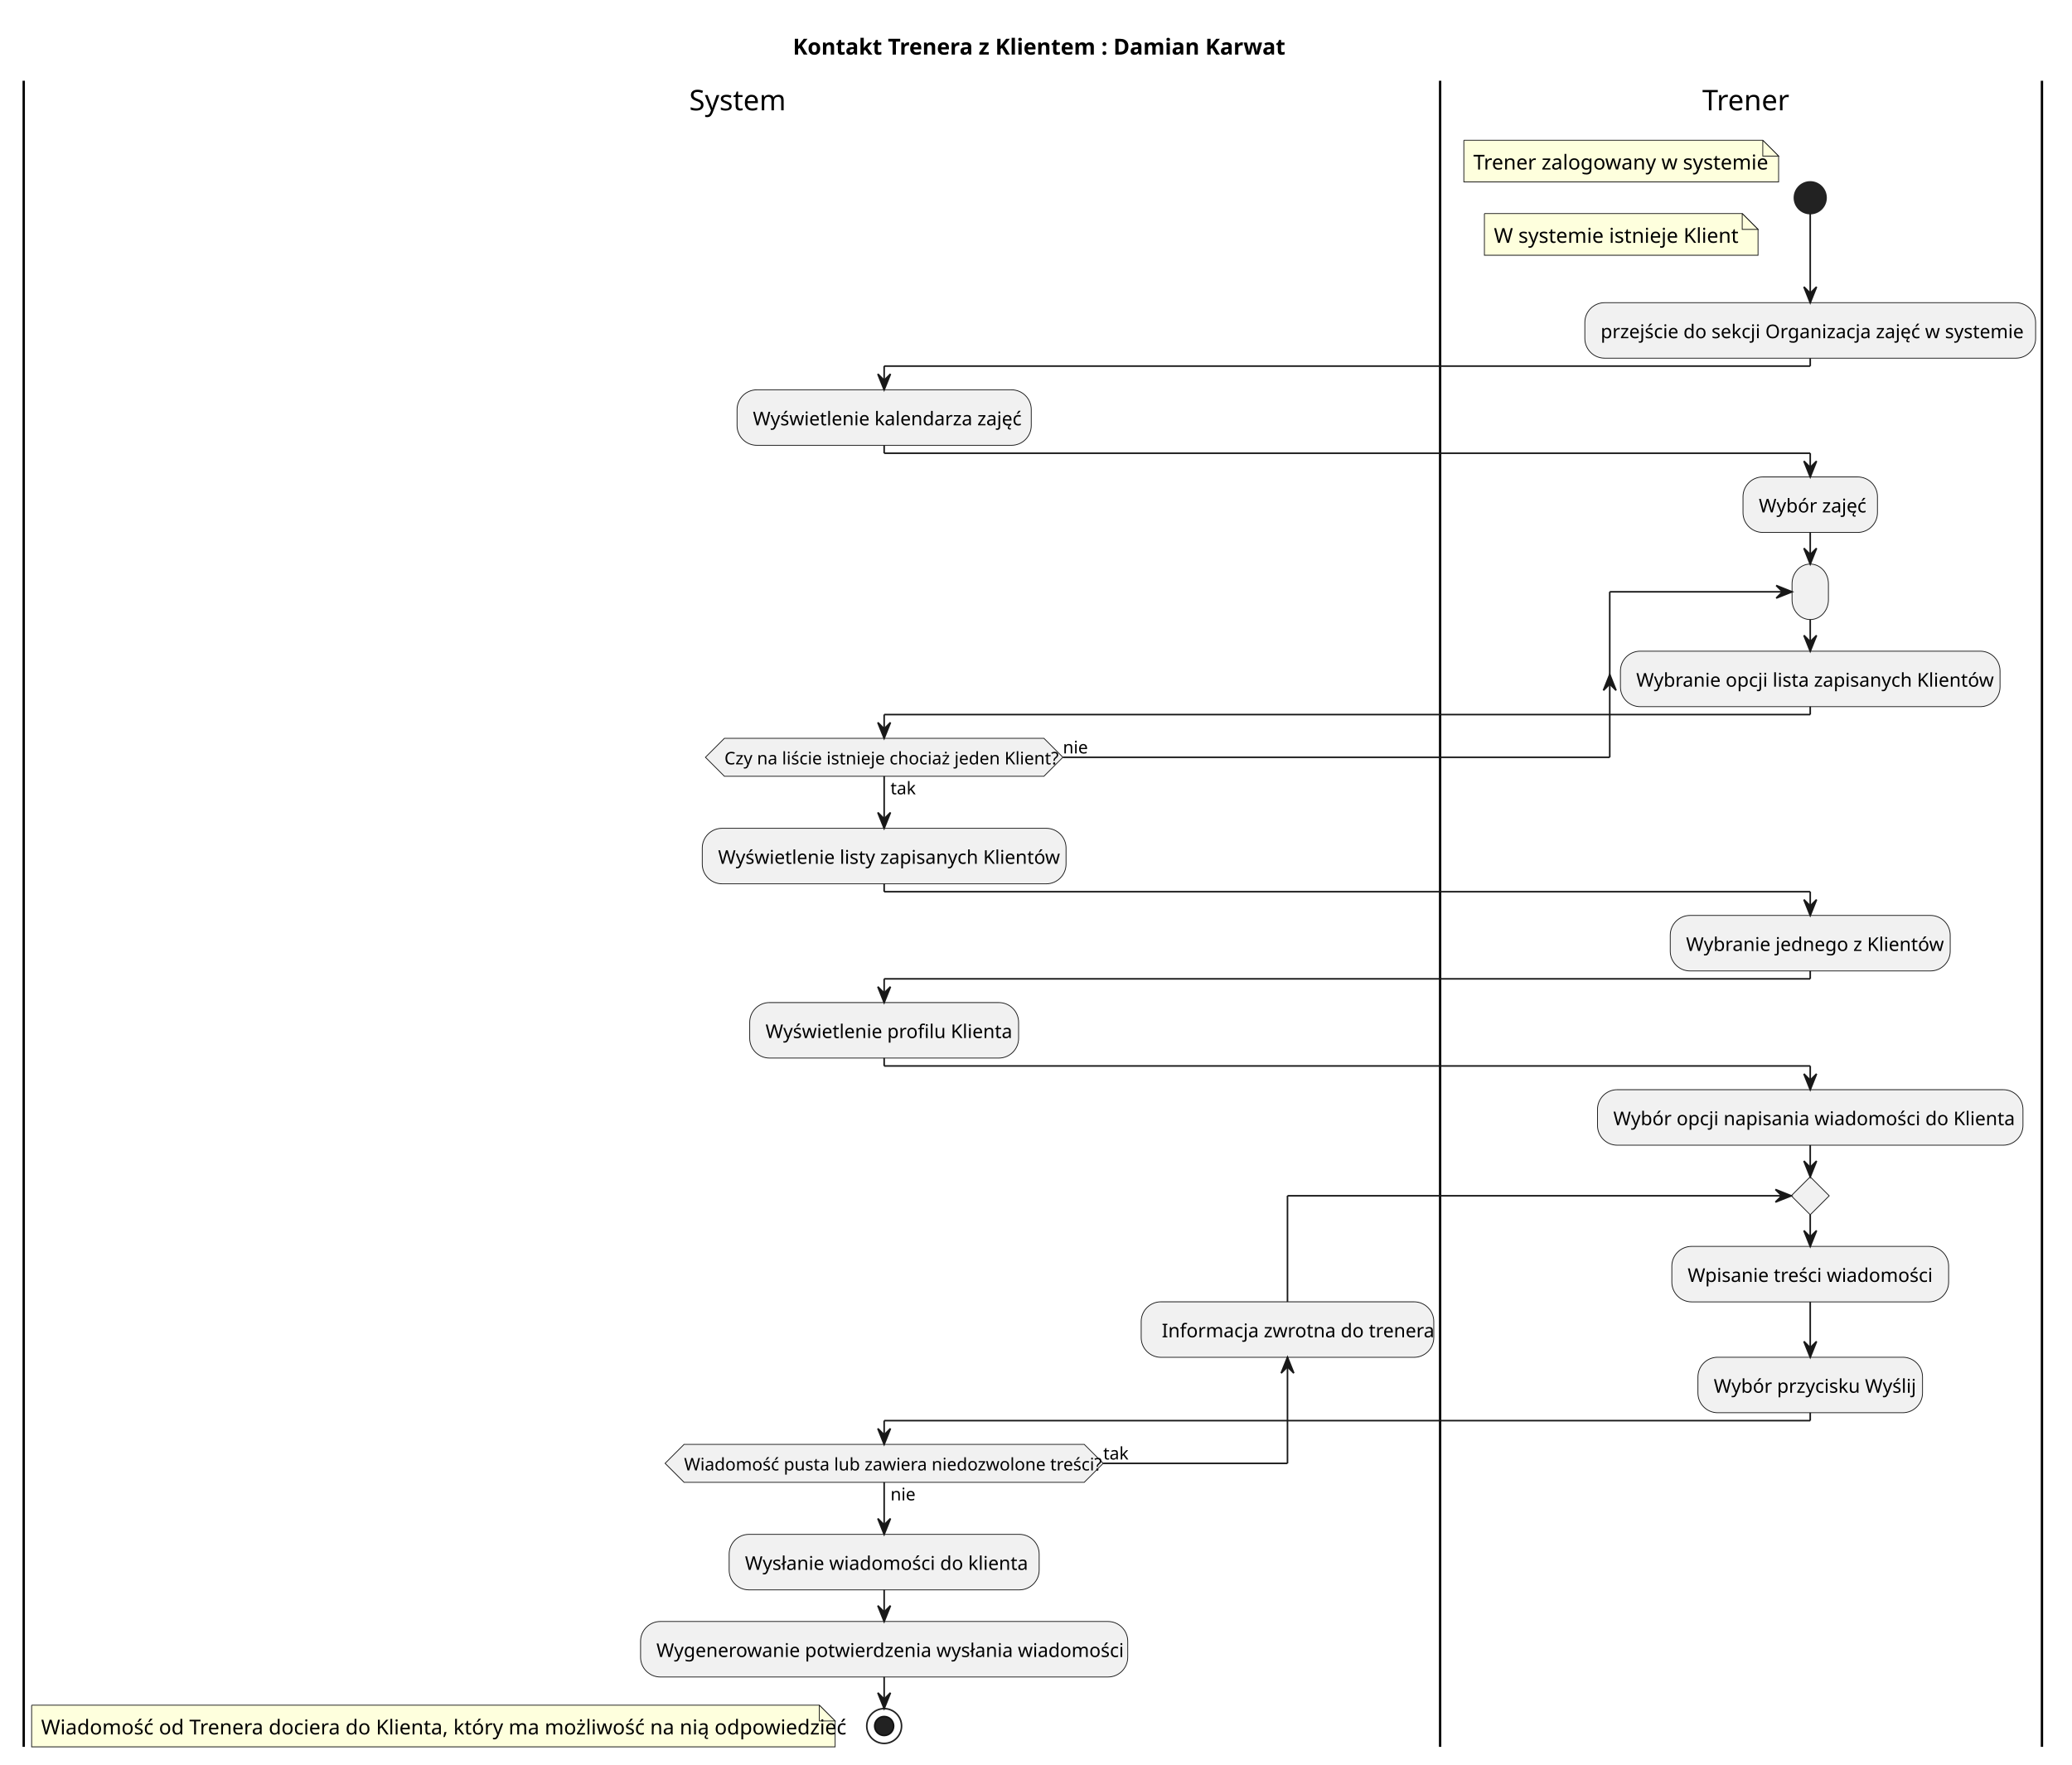
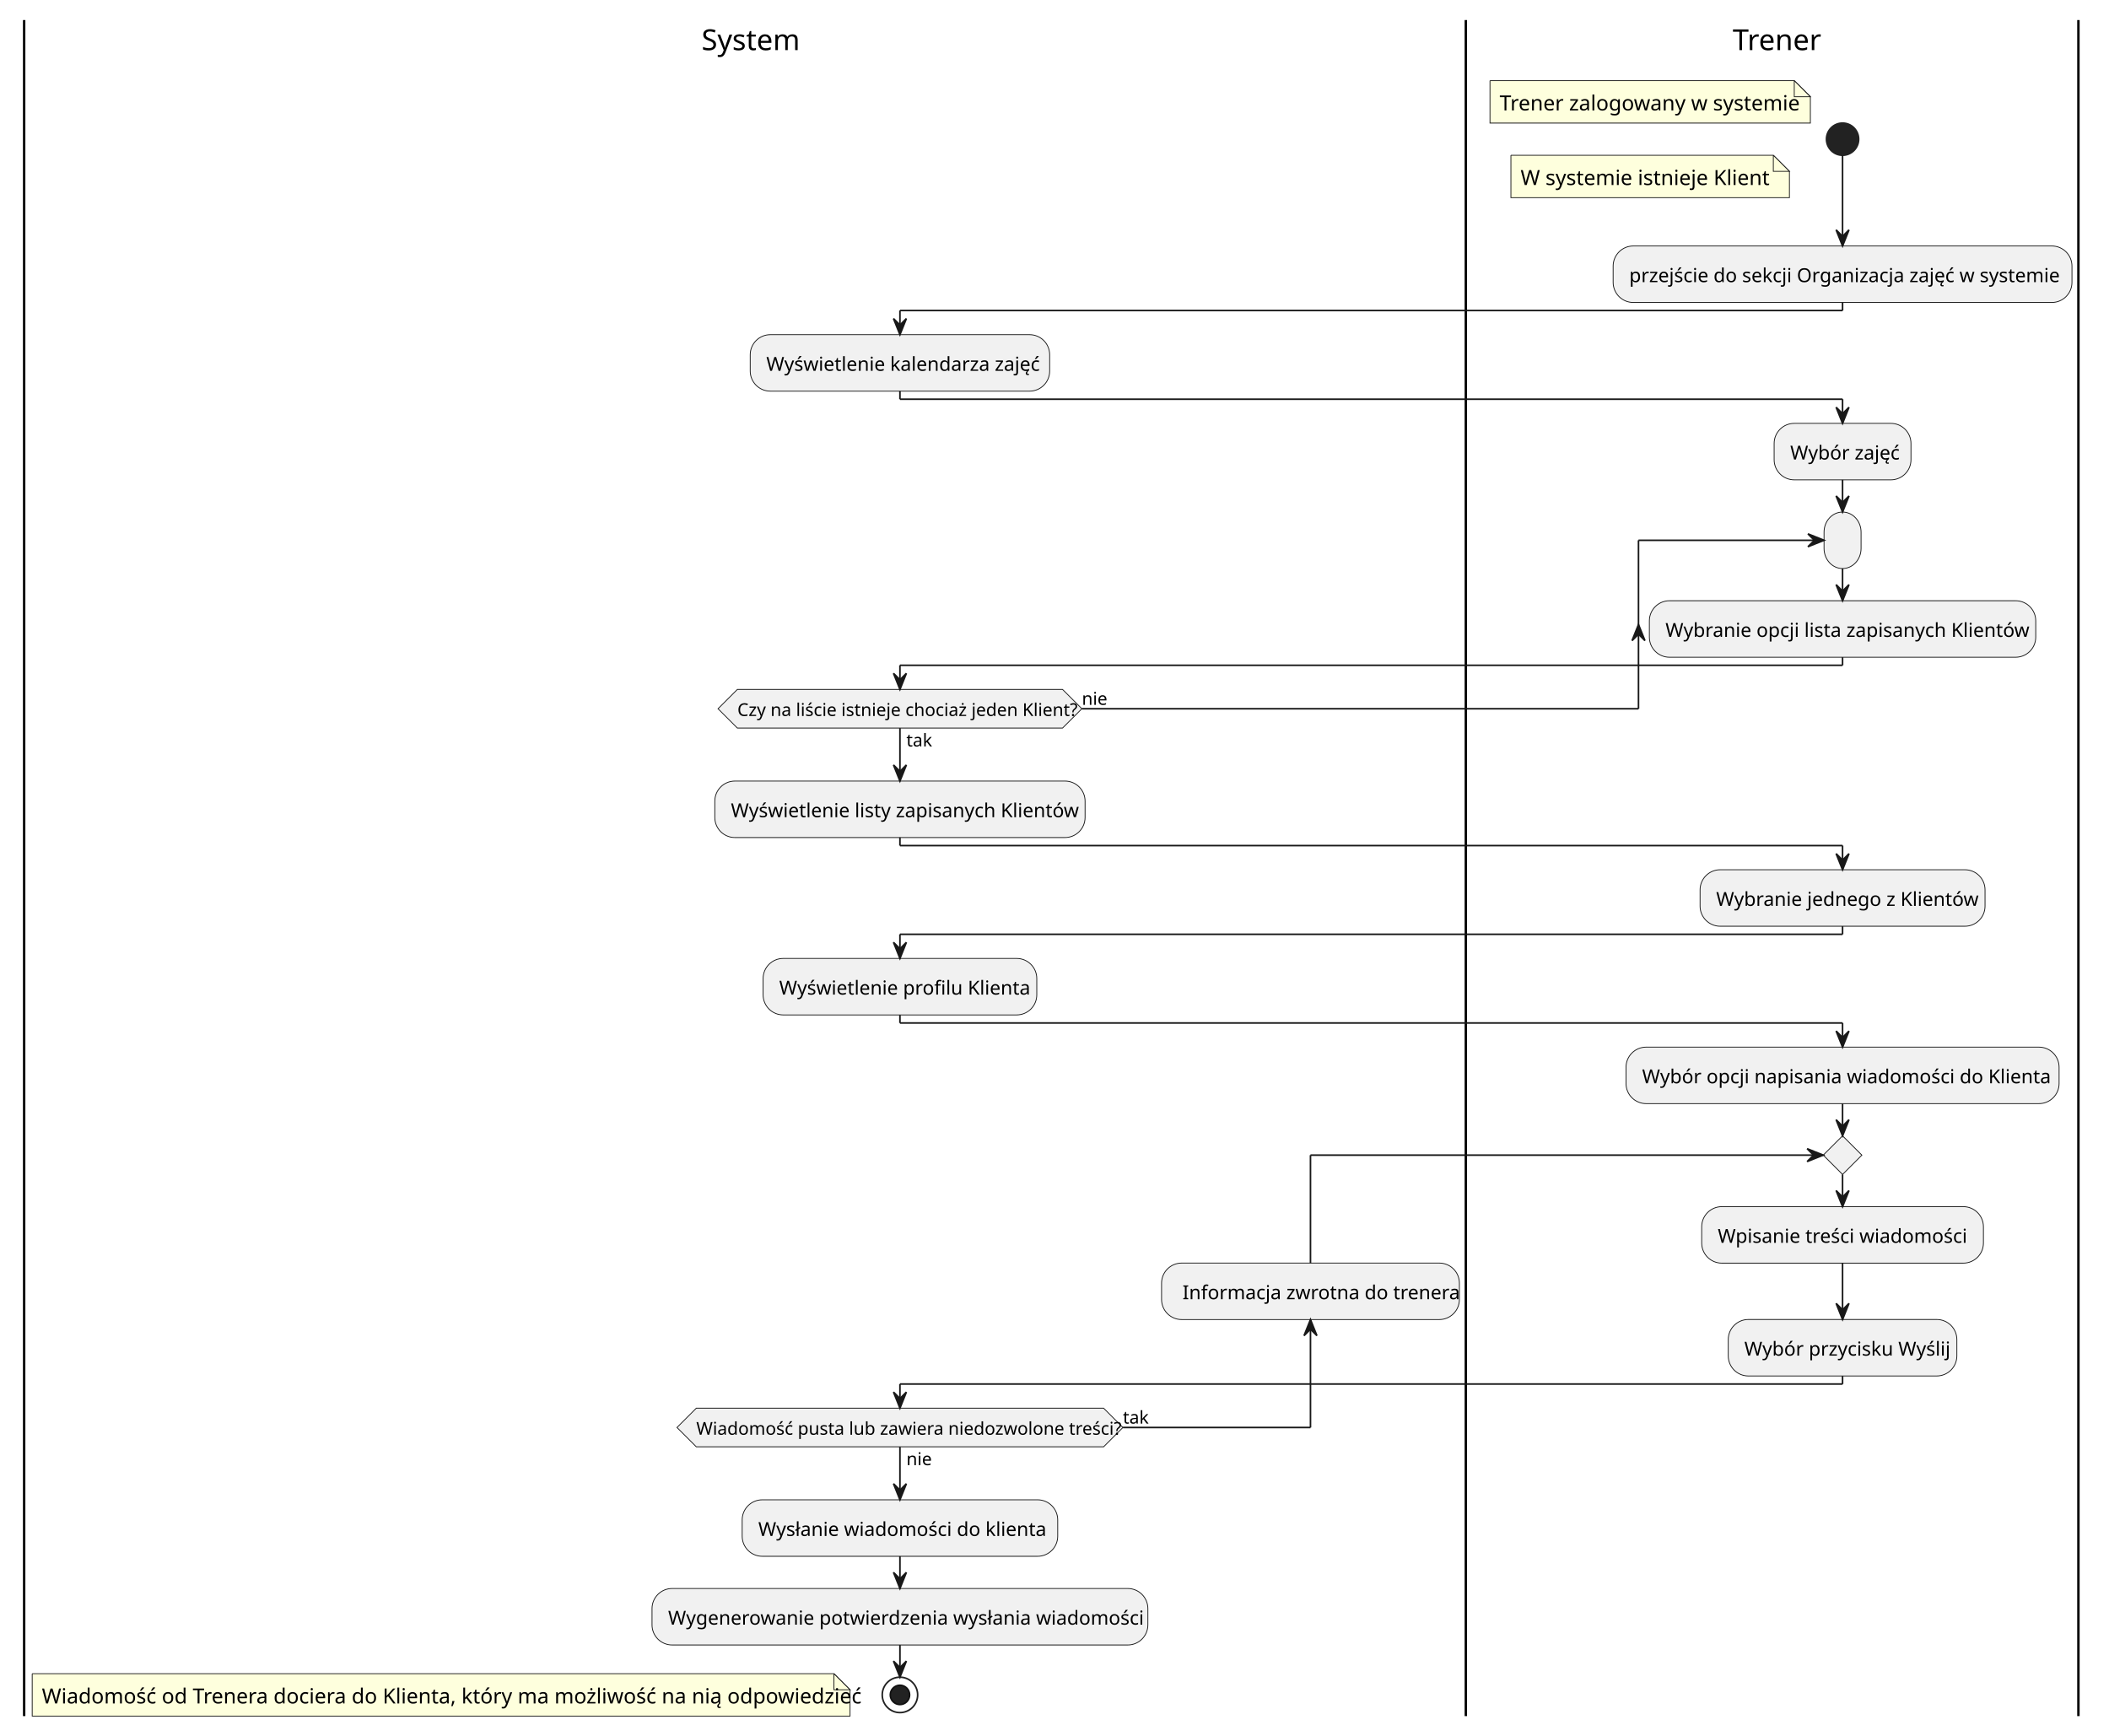
- <svg xmlns="http://www.w3.org/2000/svg" contentStyleType="text/css" height="1116px" preserveAspectRatio="none" style="width:1310px;height:1116px;background:#FFFFFF;" version="1.1" viewBox="0 0 1310 1116" width="1310px" zoomAndPan="magnify">
+ <svg xmlns="http://www.w3.org/2000/svg" contentStyleType="text/css" height="1078px" preserveAspectRatio="none" style="width:1310px;height:1078px;background:#FFFFFF;" version="1.1" viewBox="0 0 1310 1078" width="1310px" zoomAndPan="magnify">
  <defs />
  <g>
-     <text fill="#000000" font-family="sans-serif" font-size="14" font-weight="bold" lengthAdjust="spacing" textLength="305" x="501.25" y="34.533">Kontakt Trenera z Klientem : Damian Karwat</text>
-     <rect fill="none" height="22.641" style="stroke:none;stroke-width:1.0;" width="1277.5" x="15" y="51.065" />
-     <rect fill="#F1F1F1" height="35.094" rx="12.5" ry="12.5" style="stroke:#181818;stroke-width:0.5;" width="186" x="466" y="246.502" />
-     <text fill="#000000" font-family="sans-serif" font-size="12" lengthAdjust="spacing" textLength="166" x="476" y="268.959">Wyświetlenie kalendarza zajęć</text>
-     <polygon fill="#F1F1F1" points="458,466.877,660,466.877,672,478.877,660,490.877,458,490.877,446,478.877,458,466.877" style="stroke:#181818;stroke-width:0.5;" />
-     <text fill="#000000" font-family="sans-serif" font-size="11" lengthAdjust="spacing" textLength="14" x="563" y="502.296">tak</text>
-     <text fill="#000000" font-family="sans-serif" font-size="11" lengthAdjust="spacing" textLength="202" x="458" y="483.378">Czy na liście istnieje chociaż jeden Klient?</text>
-     <text fill="#000000" font-family="sans-serif" font-size="11" lengthAdjust="spacing" textLength="14" x="672" y="476.46">nie</text>
-     <rect fill="#F1F1F1" height="35.094" rx="12.5" ry="12.5" style="stroke:#181818;stroke-width:0.5;" width="230" x="444" y="523.796" />
-     <text fill="#000000" font-family="sans-serif" font-size="12" lengthAdjust="spacing" textLength="210" x="454" y="546.253">Wyświetlenie listy zapisanych Klientów</text>
-     <rect fill="#F1F1F1" height="35.094" rx="12.5" ry="12.5" style="stroke:#181818;stroke-width:0.5;" width="170" x="474" y="633.983" />
-     <text fill="#000000" font-family="sans-serif" font-size="12" lengthAdjust="spacing" textLength="150" x="484" y="656.44">Wyświetlenie profilu Klienta</text>
-     <polygon fill="#F1F1F1" points="432.5,913.358,685.5,913.358,697.5,925.358,685.5,937.358,432.5,937.358,420.5,925.358,432.5,913.358" style="stroke:#181818;stroke-width:0.5;" />
-     <text fill="#000000" font-family="sans-serif" font-size="11" lengthAdjust="spacing" textLength="14" x="563" y="948.777">nie</text>
-     <text fill="#000000" font-family="sans-serif" font-size="11" lengthAdjust="spacing" textLength="253" x="432.5" y="929.859">Wiadomość pusta lub zawiera niedozwolone treści?</text>
-     <text fill="#000000" font-family="sans-serif" font-size="11" lengthAdjust="spacing" textLength="14" x="697.5" y="922.941">tak</text>
-     <rect fill="#F1F1F1" height="35.094" rx="12.5" ry="12.5" style="stroke:#181818;stroke-width:0.5;" width="185" x="721.5" y="823.218" />
-     <text fill="#000000" font-family="sans-serif" font-size="12" lengthAdjust="spacing" textLength="162" x="734.5" y="845.675">Informacja zwrotna do trenera</text>
-     <rect fill="#F1F1F1" height="35.094" rx="12.5" ry="12.5" style="stroke:#181818;stroke-width:0.5;" width="196" x="461" y="970.277" />
-     <text fill="#000000" font-family="sans-serif" font-size="12" lengthAdjust="spacing" textLength="176" x="471" y="992.734">Wysłanie wiadomości do klienta</text>
-     <rect fill="#F1F1F1" height="35.094" rx="12.5" ry="12.5" style="stroke:#181818;stroke-width:0.5;" width="308" x="405" y="1025.371" />
-     <text fill="#000000" font-family="sans-serif" font-size="12" lengthAdjust="spacing" textLength="288" x="415" y="1047.828">Wygenerowanie potwierdzenia wysłania wiadomości</text>
-     <path d="M20,1078.289 L20,1104.641 L528,1104.641 L528,1088.289 L518,1078.289 L20,1078.289 " fill="#FEFFDD" style="stroke:#181818;stroke-width:0.5;" />
-     <path d="M518,1078.289 L518,1088.289 L528,1088.289 L518,1078.289 " fill="#FEFFDD" style="stroke:#181818;stroke-width:0.5;" />
-     <text fill="#000000" font-family="sans-serif" font-size="13" lengthAdjust="spacing" textLength="487" x="26" y="1096.784">Wiadomość od Trenera dociera do Klienta, który ma możliwość na nią odpowiedzieć</text>
-     <ellipse cx="559" cy="1091.465" fill="none" rx="11" ry="11" style="stroke:#222222;stroke-width:1.0;" />
-     <ellipse cx="559" cy="1091.465" fill="#222222" rx="6" ry="6" style="stroke:#111111;stroke-width:1.0;" />
-     <line style="stroke:#000000;stroke-width:1.5;" x1="15" x2="15" y1="51.065" y2="1104.641" />
-     <path d="M925.5,88.705 L925.5,115.057 L1124.5,115.057 L1124.5,98.705 L1114.5,88.705 L925.5,88.705 " fill="#FEFFDD" style="stroke:#181818;stroke-width:0.5;" />
-     <path d="M1114.5,88.705 L1114.5,98.705 L1124.5,98.705 L1114.5,88.705 " fill="#FEFFDD" style="stroke:#181818;stroke-width:0.5;" />
-     <text fill="#000000" font-family="sans-serif" font-size="13" lengthAdjust="spacing" textLength="178" x="931.5" y="107.2">Trener zalogowany w systemie</text>
-     <path d="M938.5,135.057 L938.5,161.408 L1111.5,161.408 L1111.5,145.057 L1101.5,135.057 L938.5,135.057 " fill="#FEFFDD" style="stroke:#181818;stroke-width:0.5;" />
-     <path d="M1101.5,135.057 L1101.5,145.057 L1111.5,145.057 L1101.5,135.057 " fill="#FEFFDD" style="stroke:#181818;stroke-width:0.5;" />
-     <text fill="#000000" font-family="sans-serif" font-size="13" lengthAdjust="spacing" textLength="152" x="944.5" y="153.552">W systemie istnieje Klient</text>
-     <ellipse cx="1144.5" cy="125.057" fill="#222222" rx="10" ry="10" style="stroke:#222222;stroke-width:1.0;" />
-     <rect fill="#F1F1F1" height="35.094" rx="12.5" ry="12.5" style="stroke:#181818;stroke-width:0.5;" width="285" x="1002" y="191.408" />
-     <text fill="#000000" font-family="sans-serif" font-size="12" lengthAdjust="spacing" textLength="265" x="1012" y="213.865">przejście do sekcji Organizacja zajęć w systemie</text>
-     <rect fill="#F1F1F1" height="35.094" rx="12.5" ry="12.5" style="stroke:#181818;stroke-width:0.5;" width="85" x="1102" y="301.596" />
-     <text fill="#000000" font-family="sans-serif" font-size="12" lengthAdjust="spacing" textLength="65" x="1112" y="324.053">Wybór zajęć</text>
-     <rect fill="#F1F1F1" height="35.094" rx="12.5" ry="12.5" style="stroke:#181818;stroke-width:0.5;" width="240" x="1024.5" y="411.783" />
-     <text fill="#000000" font-family="sans-serif" font-size="12" lengthAdjust="spacing" textLength="220" x="1034.5" y="434.24">Wybranie opcji lista zapisanych Klientów</text>
-     <rect fill="#F1F1F1" height="35.094" rx="12.5" ry="12.5" style="stroke:#181818;stroke-width:0.5;" width="23" x="1133" y="356.69" />
-     <text fill="#000000" font-family="sans-serif" font-size="12" lengthAdjust="spacing" textLength="3" x="1143" y="379.147"> </text>
-     <rect fill="#F1F1F1" height="35.094" rx="12.5" ry="12.5" style="stroke:#181818;stroke-width:0.5;" width="177" x="1056" y="578.89" />
-     <text fill="#000000" font-family="sans-serif" font-size="12" lengthAdjust="spacing" textLength="157" x="1066" y="601.347">Wybranie jednego z Klientów</text>
-     <rect fill="#F1F1F1" height="35.094" rx="12.5" ry="12.5" style="stroke:#181818;stroke-width:0.5;" width="269" x="1010" y="689.077" />
-     <text fill="#000000" font-family="sans-serif" font-size="12" lengthAdjust="spacing" textLength="249" x="1020" y="711.534">Wybór opcji napisania wiadomości do Klienta</text>
-     <rect fill="#F1F1F1" height="35.094" rx="12.5" ry="12.5" style="stroke:#181818;stroke-width:0.5;" width="175" x="1057" y="788.171" />
-     <text fill="#000000" font-family="sans-serif" font-size="12" lengthAdjust="spacing" textLength="155" x="1067" y="810.628">Wpisanie treści wiadomości</text>
-     <rect fill="#F1F1F1" height="35.094" rx="12.5" ry="12.5" style="stroke:#181818;stroke-width:0.5;" width="142" x="1073.5" y="858.265" />
-     <text fill="#000000" font-family="sans-serif" font-size="12" lengthAdjust="spacing" textLength="122" x="1083.5" y="880.722">Wybór przycisku Wyślij</text>
-     <polygon fill="#F1F1F1" points="1144.5,744.171,1156.5,756.171,1144.5,768.171,1132.5,756.171,1144.5,744.171" style="stroke:#181818;stroke-width:0.5;" />
-     <line style="stroke:#000000;stroke-width:1.5;" x1="910.5" x2="910.5" y1="51.065" y2="1104.641" />
-     <line style="stroke:#000000;stroke-width:1.5;" x1="1291" x2="1291" y1="51.065" y2="1104.641" />
-     <line style="stroke:#181818;stroke-width:1.0;" x1="559" x2="559" y1="490.877" y2="523.796" />
-     <polygon fill="#181818" points="555,513.796,559,523.796,563,513.796,559,517.796" style="stroke:#181818;stroke-width:1.0;" />
-     <line style="stroke:#181818;stroke-width:1.0;" x1="697.5" x2="814" y1="925.358" y2="925.358" />
-     <line style="stroke:#181818;stroke-width:1.0;" x1="814" x2="814" y1="858.312" y2="925.358" />
-     <polygon fill="#181818" points="810,868.312,814,858.312,818,868.312,814,864.312" style="stroke:#181818;stroke-width:1.0;" />
-     <line style="stroke:#181818;stroke-width:1.0;" x1="559" x2="559" y1="937.358" y2="970.277" />
-     <polygon fill="#181818" points="555,960.277,559,970.277,563,960.277,559,964.277" style="stroke:#181818;stroke-width:1.0;" />
-     <line style="stroke:#181818;stroke-width:1.0;" x1="559" x2="559" y1="1005.371" y2="1025.371" />
-     <polygon fill="#181818" points="555,1015.371,559,1025.371,563,1015.371,559,1019.371" style="stroke:#181818;stroke-width:1.0;" />
-     <line style="stroke:#181818;stroke-width:1.0;" x1="559" x2="559" y1="1060.465" y2="1080.465" />
-     <polygon fill="#181818" points="555,1070.465,559,1080.465,563,1070.465,559,1074.465" style="stroke:#181818;stroke-width:1.0;" />
-     <line style="stroke:#181818;stroke-width:1.0;" x1="1144.5" x2="1144.5" y1="135.057" y2="191.408" />
-     <polygon fill="#181818" points="1140.5,181.408,1144.5,191.408,1148.5,181.408,1144.5,185.408" style="stroke:#181818;stroke-width:1.0;" />
-     <line style="stroke:#181818;stroke-width:1.0;" x1="1144.5" x2="1144.5" y1="391.783" y2="411.783" />
-     <polygon fill="#181818" points="1140.5,401.783,1144.5,411.783,1148.5,401.783,1144.5,405.783" style="stroke:#181818;stroke-width:1.0;" />
-     <line style="stroke:#181818;stroke-width:1.0;" x1="1144.5" x2="1144.5" y1="336.69" y2="356.69" />
-     <polygon fill="#181818" points="1140.5,346.69,1144.5,356.69,1148.5,346.69,1144.5,350.69" style="stroke:#181818;stroke-width:1.0;" />
-     <line style="stroke:#181818;stroke-width:1.0;" x1="1144.5" x2="1144.5" y1="823.265" y2="858.265" />
-     <polygon fill="#181818" points="1140.5,848.265,1144.5,858.265,1148.5,848.265,1144.5,852.265" style="stroke:#181818;stroke-width:1.0;" />
-     <line style="stroke:#181818;stroke-width:1.0;" x1="1144.5" x2="1144.5" y1="768.171" y2="788.171" />
-     <polygon fill="#181818" points="1140.5,778.171,1144.5,788.171,1148.5,778.171,1144.5,782.171" style="stroke:#181818;stroke-width:1.0;" />
-     <line style="stroke:#181818;stroke-width:1.0;" x1="1144.5" x2="1144.5" y1="724.171" y2="744.171" />
-     <polygon fill="#181818" points="1140.5,734.171,1144.5,744.171,1148.5,734.171,1144.5,738.171" style="stroke:#181818;stroke-width:1.0;" />
-     <line style="stroke:#181818;stroke-width:1.0;" x1="1144.5" x2="1144.5" y1="226.502" y2="231.502" />
-     <line style="stroke:#181818;stroke-width:1.0;" x1="1144.5" x2="559" y1="231.502" y2="231.502" />
-     <line style="stroke:#181818;stroke-width:1.0;" x1="559" x2="559" y1="231.502" y2="246.502" />
-     <polygon fill="#181818" points="555,236.502,559,246.502,563,236.502,559,240.502" style="stroke:#181818;stroke-width:1.0;" />
-     <line style="stroke:#181818;stroke-width:1.0;" x1="559" x2="559" y1="281.596" y2="286.596" />
-     <line style="stroke:#181818;stroke-width:1.0;" x1="559" x2="1144.5" y1="286.596" y2="286.596" />
-     <line style="stroke:#181818;stroke-width:1.0;" x1="1144.5" x2="1144.5" y1="286.596" y2="301.596" />
-     <polygon fill="#181818" points="1140.5,291.596,1144.5,301.596,1148.5,291.596,1144.5,295.596" style="stroke:#181818;stroke-width:1.0;" />
-     <line style="stroke:#181818;stroke-width:1.0;" x1="672" x2="1017.75" y1="478.877" y2="478.877" />
-     <polygon fill="#181818" points="1013.75,436.557,1017.75,426.557,1021.75,436.557,1017.75,432.557" style="stroke:#181818;stroke-width:1.0;" />
-     <line style="stroke:#181818;stroke-width:1.0;" x1="1017.75" x2="1017.75" y1="374.236" y2="478.877" />
-     <line style="stroke:#181818;stroke-width:1.0;" x1="1017.75" x2="1133" y1="374.236" y2="374.236" />
-     <polygon fill="#181818" points="1123,370.236,1133,374.236,1123,378.236,1127,374.236" style="stroke:#181818;stroke-width:1.0;" />
-     <line style="stroke:#181818;stroke-width:1.0;" x1="1144.5" x2="1144.5" y1="446.877" y2="451.877" />
-     <line style="stroke:#181818;stroke-width:1.0;" x1="1144.5" x2="559" y1="451.877" y2="451.877" />
-     <line style="stroke:#181818;stroke-width:1.0;" x1="559" x2="559" y1="451.877" y2="466.877" />
-     <polygon fill="#181818" points="555,456.877,559,466.877,563,456.877,559,460.877" style="stroke:#181818;stroke-width:1.0;" />
-     <line style="stroke:#181818;stroke-width:1.0;" x1="559" x2="559" y1="558.89" y2="563.89" />
-     <line style="stroke:#181818;stroke-width:1.0;" x1="559" x2="1144.5" y1="563.89" y2="563.89" />
-     <line style="stroke:#181818;stroke-width:1.0;" x1="1144.5" x2="1144.5" y1="563.89" y2="578.89" />
-     <polygon fill="#181818" points="1140.5,568.89,1144.5,578.89,1148.5,568.89,1144.5,572.89" style="stroke:#181818;stroke-width:1.0;" />
-     <line style="stroke:#181818;stroke-width:1.0;" x1="1144.5" x2="1144.5" y1="613.983" y2="618.983" />
-     <line style="stroke:#181818;stroke-width:1.0;" x1="1144.5" x2="559" y1="618.983" y2="618.983" />
-     <line style="stroke:#181818;stroke-width:1.0;" x1="559" x2="559" y1="618.983" y2="633.983" />
-     <polygon fill="#181818" points="555,623.983,559,633.983,563,623.983,559,627.983" style="stroke:#181818;stroke-width:1.0;" />
-     <line style="stroke:#181818;stroke-width:1.0;" x1="559" x2="559" y1="669.077" y2="674.077" />
-     <line style="stroke:#181818;stroke-width:1.0;" x1="559" x2="1144.5" y1="674.077" y2="674.077" />
-     <line style="stroke:#181818;stroke-width:1.0;" x1="1144.5" x2="1144.5" y1="674.077" y2="689.077" />
-     <polygon fill="#181818" points="1140.5,679.077,1144.5,689.077,1148.5,679.077,1144.5,683.077" style="stroke:#181818;stroke-width:1.0;" />
-     <line style="stroke:#181818;stroke-width:1.0;" x1="814" x2="814" y1="756.171" y2="823.218" />
-     <line style="stroke:#181818;stroke-width:1.0;" x1="814" x2="1132.5" y1="756.171" y2="756.171" />
-     <polygon fill="#181818" points="1122.5,752.171,1132.5,756.171,1122.5,760.171,1126.5,756.171" style="stroke:#181818;stroke-width:1.0;" />
-     <line style="stroke:#181818;stroke-width:1.0;" x1="1144.5" x2="1144.5" y1="893.358" y2="898.358" />
-     <line style="stroke:#181818;stroke-width:1.0;" x1="1144.5" x2="559" y1="898.358" y2="898.358" />
-     <line style="stroke:#181818;stroke-width:1.0;" x1="559" x2="559" y1="898.358" y2="913.358" />
-     <polygon fill="#181818" points="555,903.358,559,913.358,563,903.358,559,907.358" style="stroke:#181818;stroke-width:1.0;" />
-     <text fill="#000000" font-family="sans-serif" font-size="18" lengthAdjust="spacing" textLength="59" x="435.75" y="69.75">System</text>
-     <text fill="#000000" font-family="sans-serif" font-size="18" lengthAdjust="spacing" textLength="54" x="1076.25" y="69.75">Trener</text>
+     <rect fill="none" height="22.641" style="stroke:none;stroke-width:1.0;" width="1277.5" x="15" y="12.455" />
+     <rect fill="#F1F1F1" height="35.094" rx="12.5" ry="12.5" style="stroke:#181818;stroke-width:0.5;" width="186" x="466" y="207.893" />
+     <text fill="#000000" font-family="sans-serif" font-size="12" lengthAdjust="spacing" textLength="166" x="476" y="230.35">Wyświetlenie kalendarza zajęć</text>
+     <polygon fill="#F1F1F1" points="458,428.268,660,428.268,672,440.268,660,452.268,458,452.268,446,440.268,458,428.268" style="stroke:#181818;stroke-width:0.5;" />
+     <text fill="#000000" font-family="sans-serif" font-size="11" lengthAdjust="spacing" textLength="14" x="563" y="463.687">tak</text>
+     <text fill="#000000" font-family="sans-serif" font-size="11" lengthAdjust="spacing" textLength="202" x="458" y="444.769">Czy na liście istnieje chociaż jeden Klient?</text>
+     <text fill="#000000" font-family="sans-serif" font-size="11" lengthAdjust="spacing" textLength="14" x="672" y="437.851">nie</text>
+     <rect fill="#F1F1F1" height="35.094" rx="12.5" ry="12.5" style="stroke:#181818;stroke-width:0.5;" width="230" x="444" y="485.187" />
+     <text fill="#000000" font-family="sans-serif" font-size="12" lengthAdjust="spacing" textLength="210" x="454" y="507.644">Wyświetlenie listy zapisanych Klientów</text>
+     <rect fill="#F1F1F1" height="35.094" rx="12.5" ry="12.5" style="stroke:#181818;stroke-width:0.5;" width="170" x="474" y="595.374" />
+     <text fill="#000000" font-family="sans-serif" font-size="12" lengthAdjust="spacing" textLength="150" x="484" y="617.831">Wyświetlenie profilu Klienta</text>
+     <polygon fill="#F1F1F1" points="432.5,874.749,685.5,874.749,697.5,886.749,685.5,898.749,432.5,898.749,420.5,886.749,432.5,874.749" style="stroke:#181818;stroke-width:0.5;" />
+     <text fill="#000000" font-family="sans-serif" font-size="11" lengthAdjust="spacing" textLength="14" x="563" y="910.168">nie</text>
+     <text fill="#000000" font-family="sans-serif" font-size="11" lengthAdjust="spacing" textLength="253" x="432.5" y="891.25">Wiadomość pusta lub zawiera niedozwolone treści?</text>
+     <text fill="#000000" font-family="sans-serif" font-size="11" lengthAdjust="spacing" textLength="14" x="697.5" y="884.332">tak</text>
+     <rect fill="#F1F1F1" height="35.094" rx="12.5" ry="12.5" style="stroke:#181818;stroke-width:0.5;" width="185" x="721.5" y="784.608" />
+     <text fill="#000000" font-family="sans-serif" font-size="12" lengthAdjust="spacing" textLength="162" x="734.5" y="807.065">Informacja zwrotna do trenera</text>
+     <rect fill="#F1F1F1" height="35.094" rx="12.5" ry="12.5" style="stroke:#181818;stroke-width:0.5;" width="196" x="461" y="931.668" />
+     <text fill="#000000" font-family="sans-serif" font-size="12" lengthAdjust="spacing" textLength="176" x="471" y="954.125">Wysłanie wiadomości do klienta</text>
+     <rect fill="#F1F1F1" height="35.094" rx="12.5" ry="12.5" style="stroke:#181818;stroke-width:0.5;" width="308" x="405" y="986.762" />
+     <text fill="#000000" font-family="sans-serif" font-size="12" lengthAdjust="spacing" textLength="288" x="415" y="1009.219">Wygenerowanie potwierdzenia wysłania wiadomości</text>
+     <path d="M20,1039.68 L20,1066.031 L528,1066.031 L528,1049.68 L518,1039.68 L20,1039.68 " fill="#FEFFDD" style="stroke:#181818;stroke-width:0.5;" />
+     <path d="M518,1039.68 L518,1049.68 L528,1049.68 L518,1039.68 " fill="#FEFFDD" style="stroke:#181818;stroke-width:0.5;" />
+     <text fill="#000000" font-family="sans-serif" font-size="13" lengthAdjust="spacing" textLength="487" x="26" y="1058.175">Wiadomość od Trenera dociera do Klienta, który ma możliwość na nią odpowiedzieć</text>
+     <ellipse cx="559" cy="1052.855" fill="none" rx="11" ry="11" style="stroke:#222222;stroke-width:1.0;" />
+     <ellipse cx="559" cy="1052.855" fill="#222222" rx="6" ry="6" style="stroke:#111111;stroke-width:1.0;" />
+     <line style="stroke:#000000;stroke-width:1.5;" x1="15" x2="15" y1="12.455" y2="1066.031" />
+     <path d="M925.5,50.096 L925.5,76.447 L1124.5,76.447 L1124.5,60.096 L1114.5,50.096 L925.5,50.096 " fill="#FEFFDD" style="stroke:#181818;stroke-width:0.5;" />
+     <path d="M1114.5,50.096 L1114.5,60.096 L1124.5,60.096 L1114.5,50.096 " fill="#FEFFDD" style="stroke:#181818;stroke-width:0.5;" />
+     <text fill="#000000" font-family="sans-serif" font-size="13" lengthAdjust="spacing" textLength="178" x="931.5" y="68.591">Trener zalogowany w systemie</text>
+     <path d="M938.5,96.447 L938.5,122.799 L1111.5,122.799 L1111.5,106.447 L1101.5,96.447 L938.5,96.447 " fill="#FEFFDD" style="stroke:#181818;stroke-width:0.5;" />
+     <path d="M1101.5,96.447 L1101.5,106.447 L1111.5,106.447 L1101.5,96.447 " fill="#FEFFDD" style="stroke:#181818;stroke-width:0.5;" />
+     <text fill="#000000" font-family="sans-serif" font-size="13" lengthAdjust="spacing" textLength="152" x="944.5" y="114.942">W systemie istnieje Klient</text>
+     <ellipse cx="1144.5" cy="86.447" fill="#222222" rx="10" ry="10" style="stroke:#222222;stroke-width:1.0;" />
+     <rect fill="#F1F1F1" height="35.094" rx="12.5" ry="12.5" style="stroke:#181818;stroke-width:0.5;" width="285" x="1002" y="152.799" />
+     <text fill="#000000" font-family="sans-serif" font-size="12" lengthAdjust="spacing" textLength="265" x="1012" y="175.256">przejście do sekcji Organizacja zajęć w systemie</text>
+     <rect fill="#F1F1F1" height="35.094" rx="12.5" ry="12.5" style="stroke:#181818;stroke-width:0.5;" width="85" x="1102" y="262.986" />
+     <text fill="#000000" font-family="sans-serif" font-size="12" lengthAdjust="spacing" textLength="65" x="1112" y="285.443">Wybór zajęć</text>
+     <rect fill="#F1F1F1" height="35.094" rx="12.5" ry="12.5" style="stroke:#181818;stroke-width:0.5;" width="240" x="1024.5" y="373.174" />
+     <text fill="#000000" font-family="sans-serif" font-size="12" lengthAdjust="spacing" textLength="220" x="1034.5" y="395.631">Wybranie opcji lista zapisanych Klientów</text>
+     <rect fill="#F1F1F1" height="35.094" rx="12.5" ry="12.5" style="stroke:#181818;stroke-width:0.5;" width="23" x="1133" y="318.08" />
+     <text fill="#000000" font-family="sans-serif" font-size="12" lengthAdjust="spacing" textLength="3" x="1143" y="340.537"> </text>
+     <rect fill="#F1F1F1" height="35.094" rx="12.5" ry="12.5" style="stroke:#181818;stroke-width:0.5;" width="177" x="1056" y="540.28" />
+     <text fill="#000000" font-family="sans-serif" font-size="12" lengthAdjust="spacing" textLength="157" x="1066" y="562.737">Wybranie jednego z Klientów</text>
+     <rect fill="#F1F1F1" height="35.094" rx="12.5" ry="12.5" style="stroke:#181818;stroke-width:0.5;" width="269" x="1010" y="650.468" />
+     <text fill="#000000" font-family="sans-serif" font-size="12" lengthAdjust="spacing" textLength="249" x="1020" y="672.925">Wybór opcji napisania wiadomości do Klienta</text>
+     <rect fill="#F1F1F1" height="35.094" rx="12.5" ry="12.5" style="stroke:#181818;stroke-width:0.5;" width="175" x="1057" y="749.562" />
+     <text fill="#000000" font-family="sans-serif" font-size="12" lengthAdjust="spacing" textLength="155" x="1067" y="772.019">Wpisanie treści wiadomości</text>
+     <rect fill="#F1F1F1" height="35.094" rx="12.5" ry="12.5" style="stroke:#181818;stroke-width:0.5;" width="142" x="1073.5" y="819.655" />
+     <text fill="#000000" font-family="sans-serif" font-size="12" lengthAdjust="spacing" textLength="122" x="1083.5" y="842.112">Wybór przycisku Wyślij</text>
+     <polygon fill="#F1F1F1" points="1144.5,705.562,1156.5,717.562,1144.5,729.562,1132.5,717.562,1144.5,705.562" style="stroke:#181818;stroke-width:0.5;" />
+     <line style="stroke:#000000;stroke-width:1.5;" x1="910.5" x2="910.5" y1="12.455" y2="1066.031" />
+     <line style="stroke:#000000;stroke-width:1.5;" x1="1291" x2="1291" y1="12.455" y2="1066.031" />
+     <line style="stroke:#181818;stroke-width:1.0;" x1="559" x2="559" y1="452.268" y2="485.187" />
+     <polygon fill="#181818" points="555,475.187,559,485.187,563,475.187,559,479.187" style="stroke:#181818;stroke-width:1.0;" />
+     <line style="stroke:#181818;stroke-width:1.0;" x1="697.5" x2="814" y1="886.749" y2="886.749" />
+     <line style="stroke:#181818;stroke-width:1.0;" x1="814" x2="814" y1="819.702" y2="886.749" />
+     <polygon fill="#181818" points="810,829.702,814,819.702,818,829.702,814,825.702" style="stroke:#181818;stroke-width:1.0;" />
+     <line style="stroke:#181818;stroke-width:1.0;" x1="559" x2="559" y1="898.749" y2="931.668" />
+     <polygon fill="#181818" points="555,921.668,559,931.668,563,921.668,559,925.668" style="stroke:#181818;stroke-width:1.0;" />
+     <line style="stroke:#181818;stroke-width:1.0;" x1="559" x2="559" y1="966.762" y2="986.762" />
+     <polygon fill="#181818" points="555,976.762,559,986.762,563,976.762,559,980.762" style="stroke:#181818;stroke-width:1.0;" />
+     <line style="stroke:#181818;stroke-width:1.0;" x1="559" x2="559" y1="1021.856" y2="1041.855" />
+     <polygon fill="#181818" points="555,1031.855,559,1041.855,563,1031.855,559,1035.855" style="stroke:#181818;stroke-width:1.0;" />
+     <line style="stroke:#181818;stroke-width:1.0;" x1="1144.5" x2="1144.5" y1="96.447" y2="152.799" />
+     <polygon fill="#181818" points="1140.5,142.799,1144.5,152.799,1148.5,142.799,1144.5,146.799" style="stroke:#181818;stroke-width:1.0;" />
+     <line style="stroke:#181818;stroke-width:1.0;" x1="1144.5" x2="1144.5" y1="353.174" y2="373.174" />
+     <polygon fill="#181818" points="1140.5,363.174,1144.5,373.174,1148.5,363.174,1144.5,367.174" style="stroke:#181818;stroke-width:1.0;" />
+     <line style="stroke:#181818;stroke-width:1.0;" x1="1144.5" x2="1144.5" y1="298.08" y2="318.08" />
+     <polygon fill="#181818" points="1140.5,308.08,1144.5,318.08,1148.5,308.08,1144.5,312.08" style="stroke:#181818;stroke-width:1.0;" />
+     <line style="stroke:#181818;stroke-width:1.0;" x1="1144.5" x2="1144.5" y1="784.655" y2="819.655" />
+     <polygon fill="#181818" points="1140.5,809.655,1144.5,819.655,1148.5,809.655,1144.5,813.655" style="stroke:#181818;stroke-width:1.0;" />
+     <line style="stroke:#181818;stroke-width:1.0;" x1="1144.5" x2="1144.5" y1="729.562" y2="749.562" />
+     <polygon fill="#181818" points="1140.5,739.562,1144.5,749.562,1148.5,739.562,1144.5,743.562" style="stroke:#181818;stroke-width:1.0;" />
+     <line style="stroke:#181818;stroke-width:1.0;" x1="1144.5" x2="1144.5" y1="685.562" y2="705.562" />
+     <polygon fill="#181818" points="1140.5,695.562,1144.5,705.562,1148.5,695.562,1144.5,699.562" style="stroke:#181818;stroke-width:1.0;" />
+     <line style="stroke:#181818;stroke-width:1.0;" x1="1144.5" x2="1144.5" y1="187.893" y2="192.893" />
+     <line style="stroke:#181818;stroke-width:1.0;" x1="1144.5" x2="559" y1="192.893" y2="192.893" />
+     <line style="stroke:#181818;stroke-width:1.0;" x1="559" x2="559" y1="192.893" y2="207.893" />
+     <polygon fill="#181818" points="555,197.893,559,207.893,563,197.893,559,201.893" style="stroke:#181818;stroke-width:1.0;" />
+     <line style="stroke:#181818;stroke-width:1.0;" x1="559" x2="559" y1="242.986" y2="247.986" />
+     <line style="stroke:#181818;stroke-width:1.0;" x1="559" x2="1144.5" y1="247.986" y2="247.986" />
+     <line style="stroke:#181818;stroke-width:1.0;" x1="1144.5" x2="1144.5" y1="247.986" y2="262.986" />
+     <polygon fill="#181818" points="1140.5,252.986,1144.5,262.986,1148.5,252.986,1144.5,256.986" style="stroke:#181818;stroke-width:1.0;" />
+     <line style="stroke:#181818;stroke-width:1.0;" x1="672" x2="1017.75" y1="440.268" y2="440.268" />
+     <polygon fill="#181818" points="1013.75,397.947,1017.75,387.947,1021.75,397.947,1017.75,393.947" style="stroke:#181818;stroke-width:1.0;" />
+     <line style="stroke:#181818;stroke-width:1.0;" x1="1017.75" x2="1017.75" y1="335.627" y2="440.268" />
+     <line style="stroke:#181818;stroke-width:1.0;" x1="1017.75" x2="1133" y1="335.627" y2="335.627" />
+     <polygon fill="#181818" points="1123,331.627,1133,335.627,1123,339.627,1127,335.627" style="stroke:#181818;stroke-width:1.0;" />
+     <line style="stroke:#181818;stroke-width:1.0;" x1="1144.5" x2="1144.5" y1="408.268" y2="413.268" />
+     <line style="stroke:#181818;stroke-width:1.0;" x1="1144.5" x2="559" y1="413.268" y2="413.268" />
+     <line style="stroke:#181818;stroke-width:1.0;" x1="559" x2="559" y1="413.268" y2="428.268" />
+     <polygon fill="#181818" points="555,418.268,559,428.268,563,418.268,559,422.268" style="stroke:#181818;stroke-width:1.0;" />
+     <line style="stroke:#181818;stroke-width:1.0;" x1="559" x2="559" y1="520.28" y2="525.28" />
+     <line style="stroke:#181818;stroke-width:1.0;" x1="559" x2="1144.5" y1="525.28" y2="525.28" />
+     <line style="stroke:#181818;stroke-width:1.0;" x1="1144.5" x2="1144.5" y1="525.28" y2="540.28" />
+     <polygon fill="#181818" points="1140.5,530.28,1144.5,540.28,1148.5,530.28,1144.5,534.28" style="stroke:#181818;stroke-width:1.0;" />
+     <line style="stroke:#181818;stroke-width:1.0;" x1="1144.5" x2="1144.5" y1="575.374" y2="580.374" />
+     <line style="stroke:#181818;stroke-width:1.0;" x1="1144.5" x2="559" y1="580.374" y2="580.374" />
+     <line style="stroke:#181818;stroke-width:1.0;" x1="559" x2="559" y1="580.374" y2="595.374" />
+     <polygon fill="#181818" points="555,585.374,559,595.374,563,585.374,559,589.374" style="stroke:#181818;stroke-width:1.0;" />
+     <line style="stroke:#181818;stroke-width:1.0;" x1="559" x2="559" y1="630.468" y2="635.468" />
+     <line style="stroke:#181818;stroke-width:1.0;" x1="559" x2="1144.5" y1="635.468" y2="635.468" />
+     <line style="stroke:#181818;stroke-width:1.0;" x1="1144.5" x2="1144.5" y1="635.468" y2="650.468" />
+     <polygon fill="#181818" points="1140.5,640.468,1144.5,650.468,1148.5,640.468,1144.5,644.468" style="stroke:#181818;stroke-width:1.0;" />
+     <line style="stroke:#181818;stroke-width:1.0;" x1="814" x2="814" y1="717.562" y2="784.608" />
+     <line style="stroke:#181818;stroke-width:1.0;" x1="814" x2="1132.5" y1="717.562" y2="717.562" />
+     <polygon fill="#181818" points="1122.5,713.562,1132.5,717.562,1122.5,721.562,1126.5,717.562" style="stroke:#181818;stroke-width:1.0;" />
+     <line style="stroke:#181818;stroke-width:1.0;" x1="1144.5" x2="1144.5" y1="854.749" y2="859.749" />
+     <line style="stroke:#181818;stroke-width:1.0;" x1="1144.5" x2="559" y1="859.749" y2="859.749" />
+     <line style="stroke:#181818;stroke-width:1.0;" x1="559" x2="559" y1="859.749" y2="874.749" />
+     <polygon fill="#181818" points="555,864.749,559,874.749,563,864.749,559,868.749" style="stroke:#181818;stroke-width:1.0;" />
+     <text fill="#000000" font-family="sans-serif" font-size="18" lengthAdjust="spacing" textLength="59" x="435.75" y="31.141">System</text>
+     <text fill="#000000" font-family="sans-serif" font-size="18" lengthAdjust="spacing" textLength="54" x="1076.25" y="31.141">Trener</text>
  </g>
</svg>
